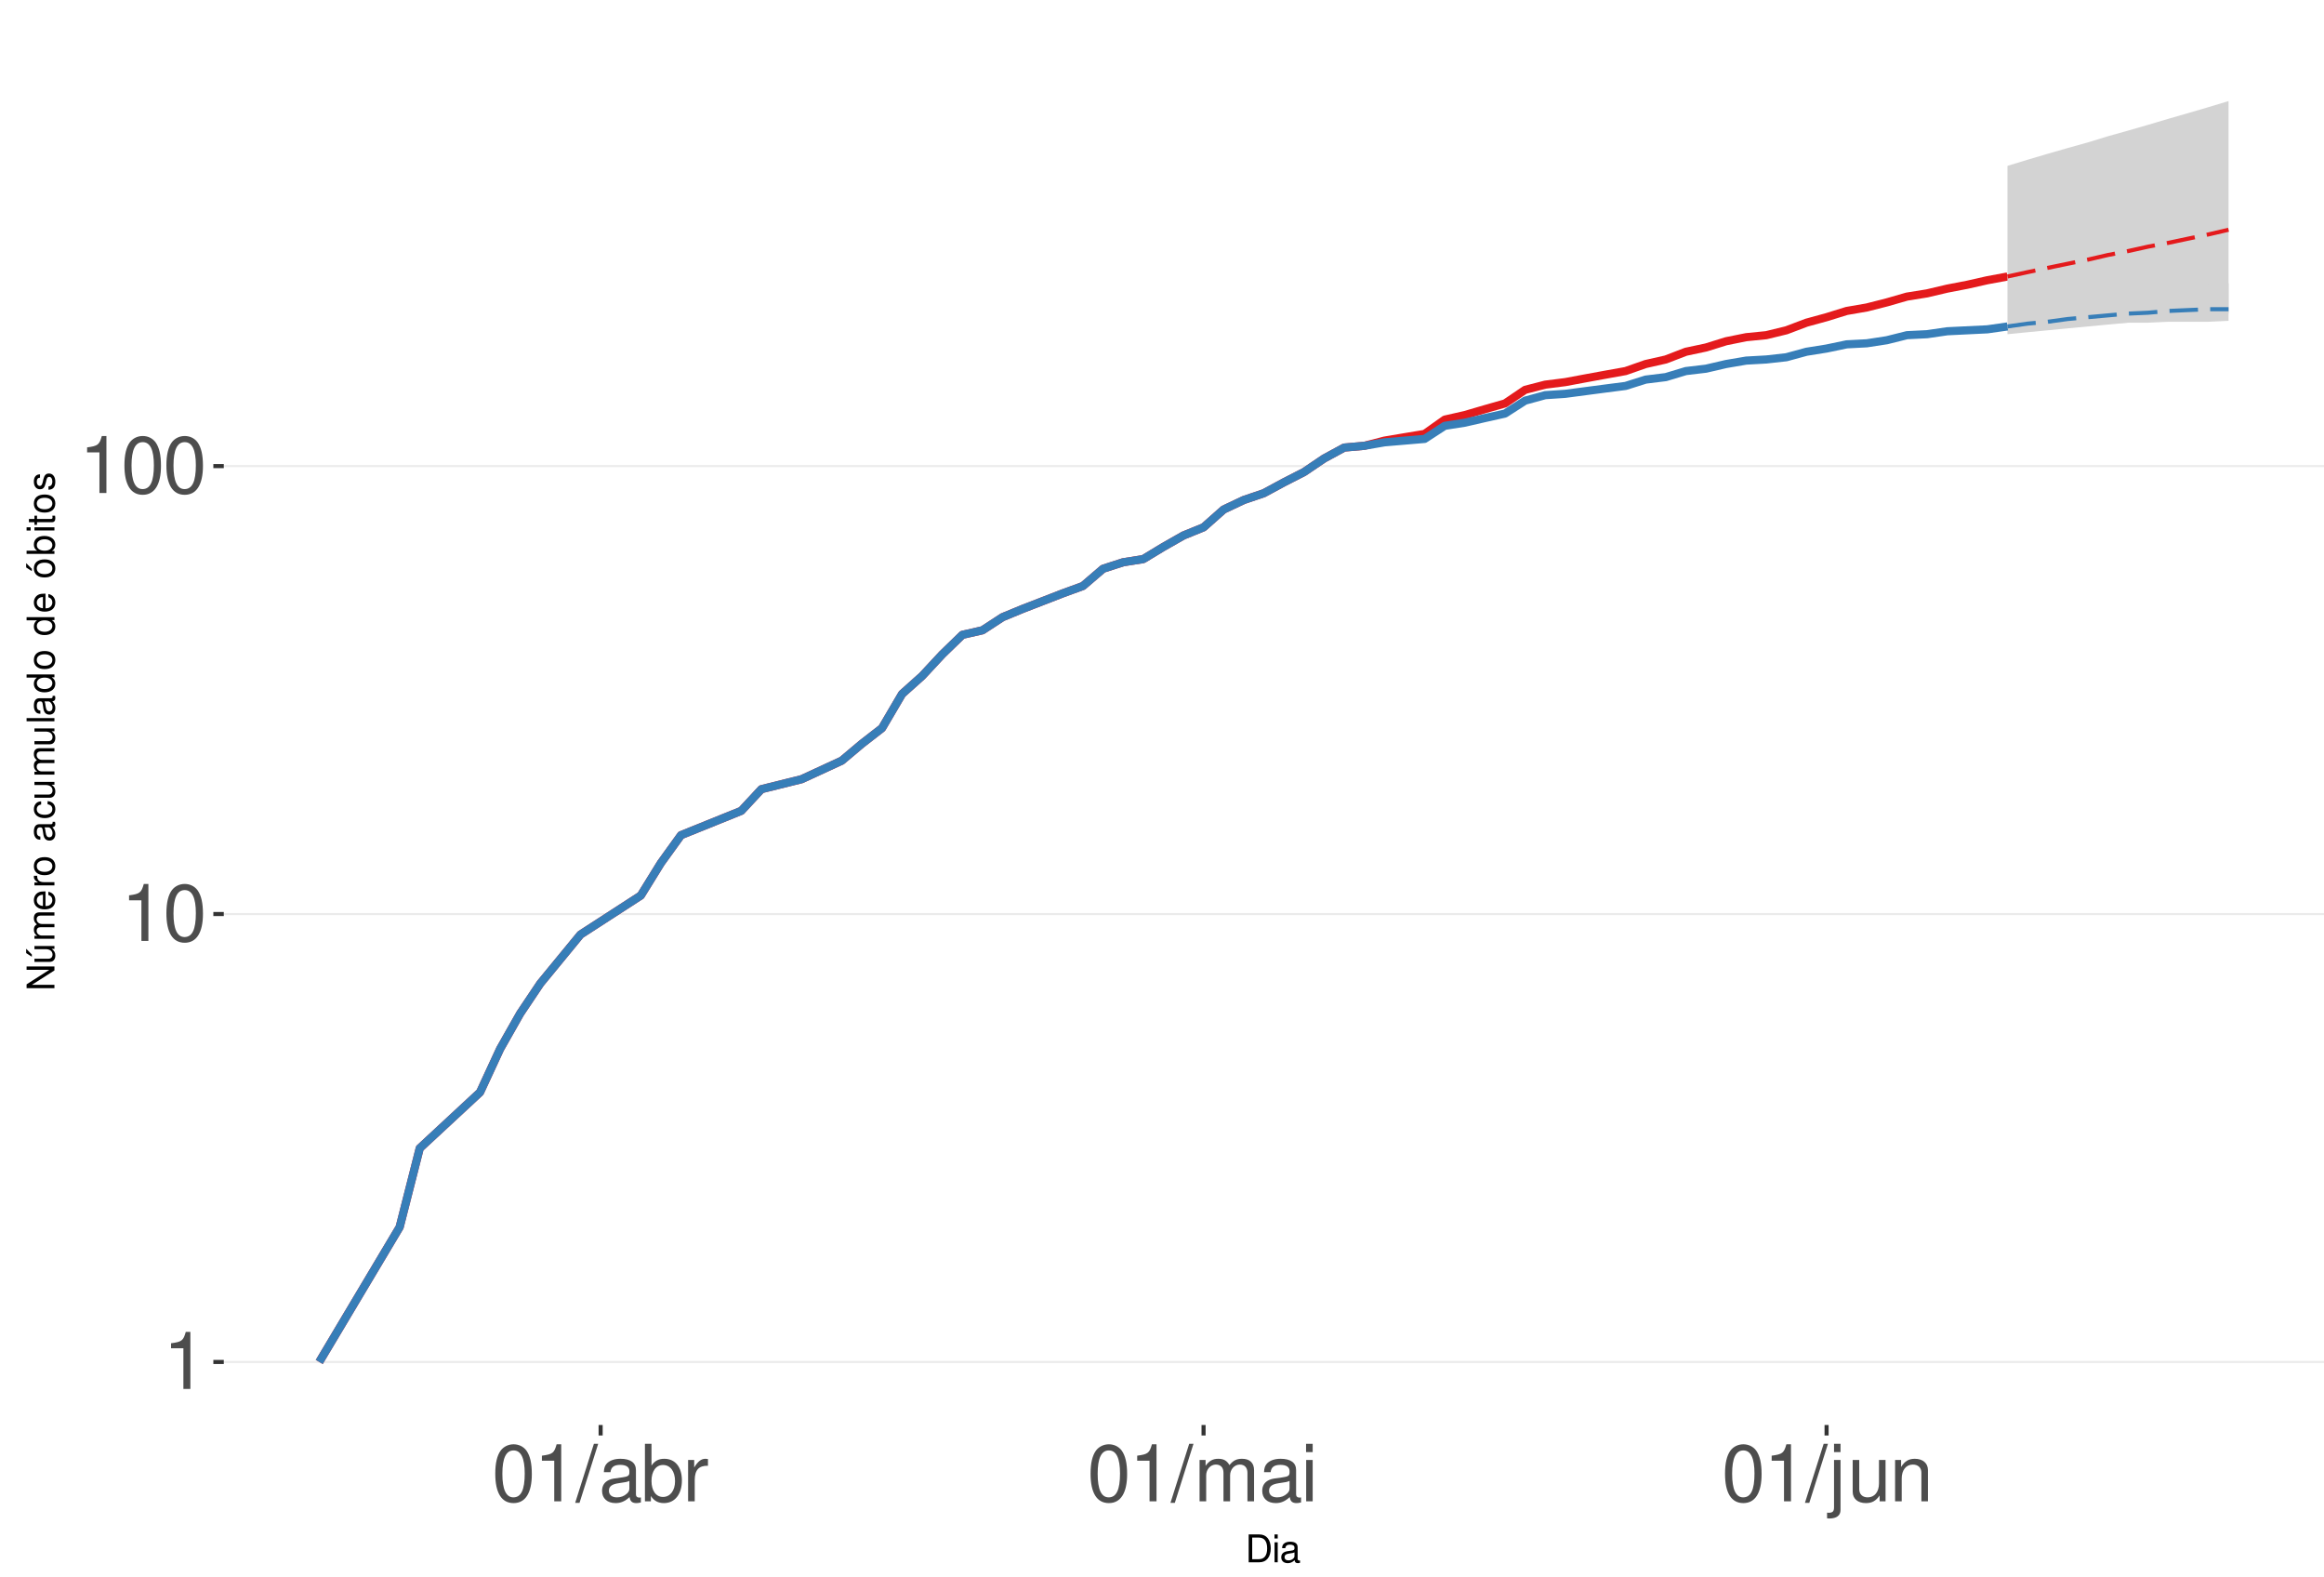
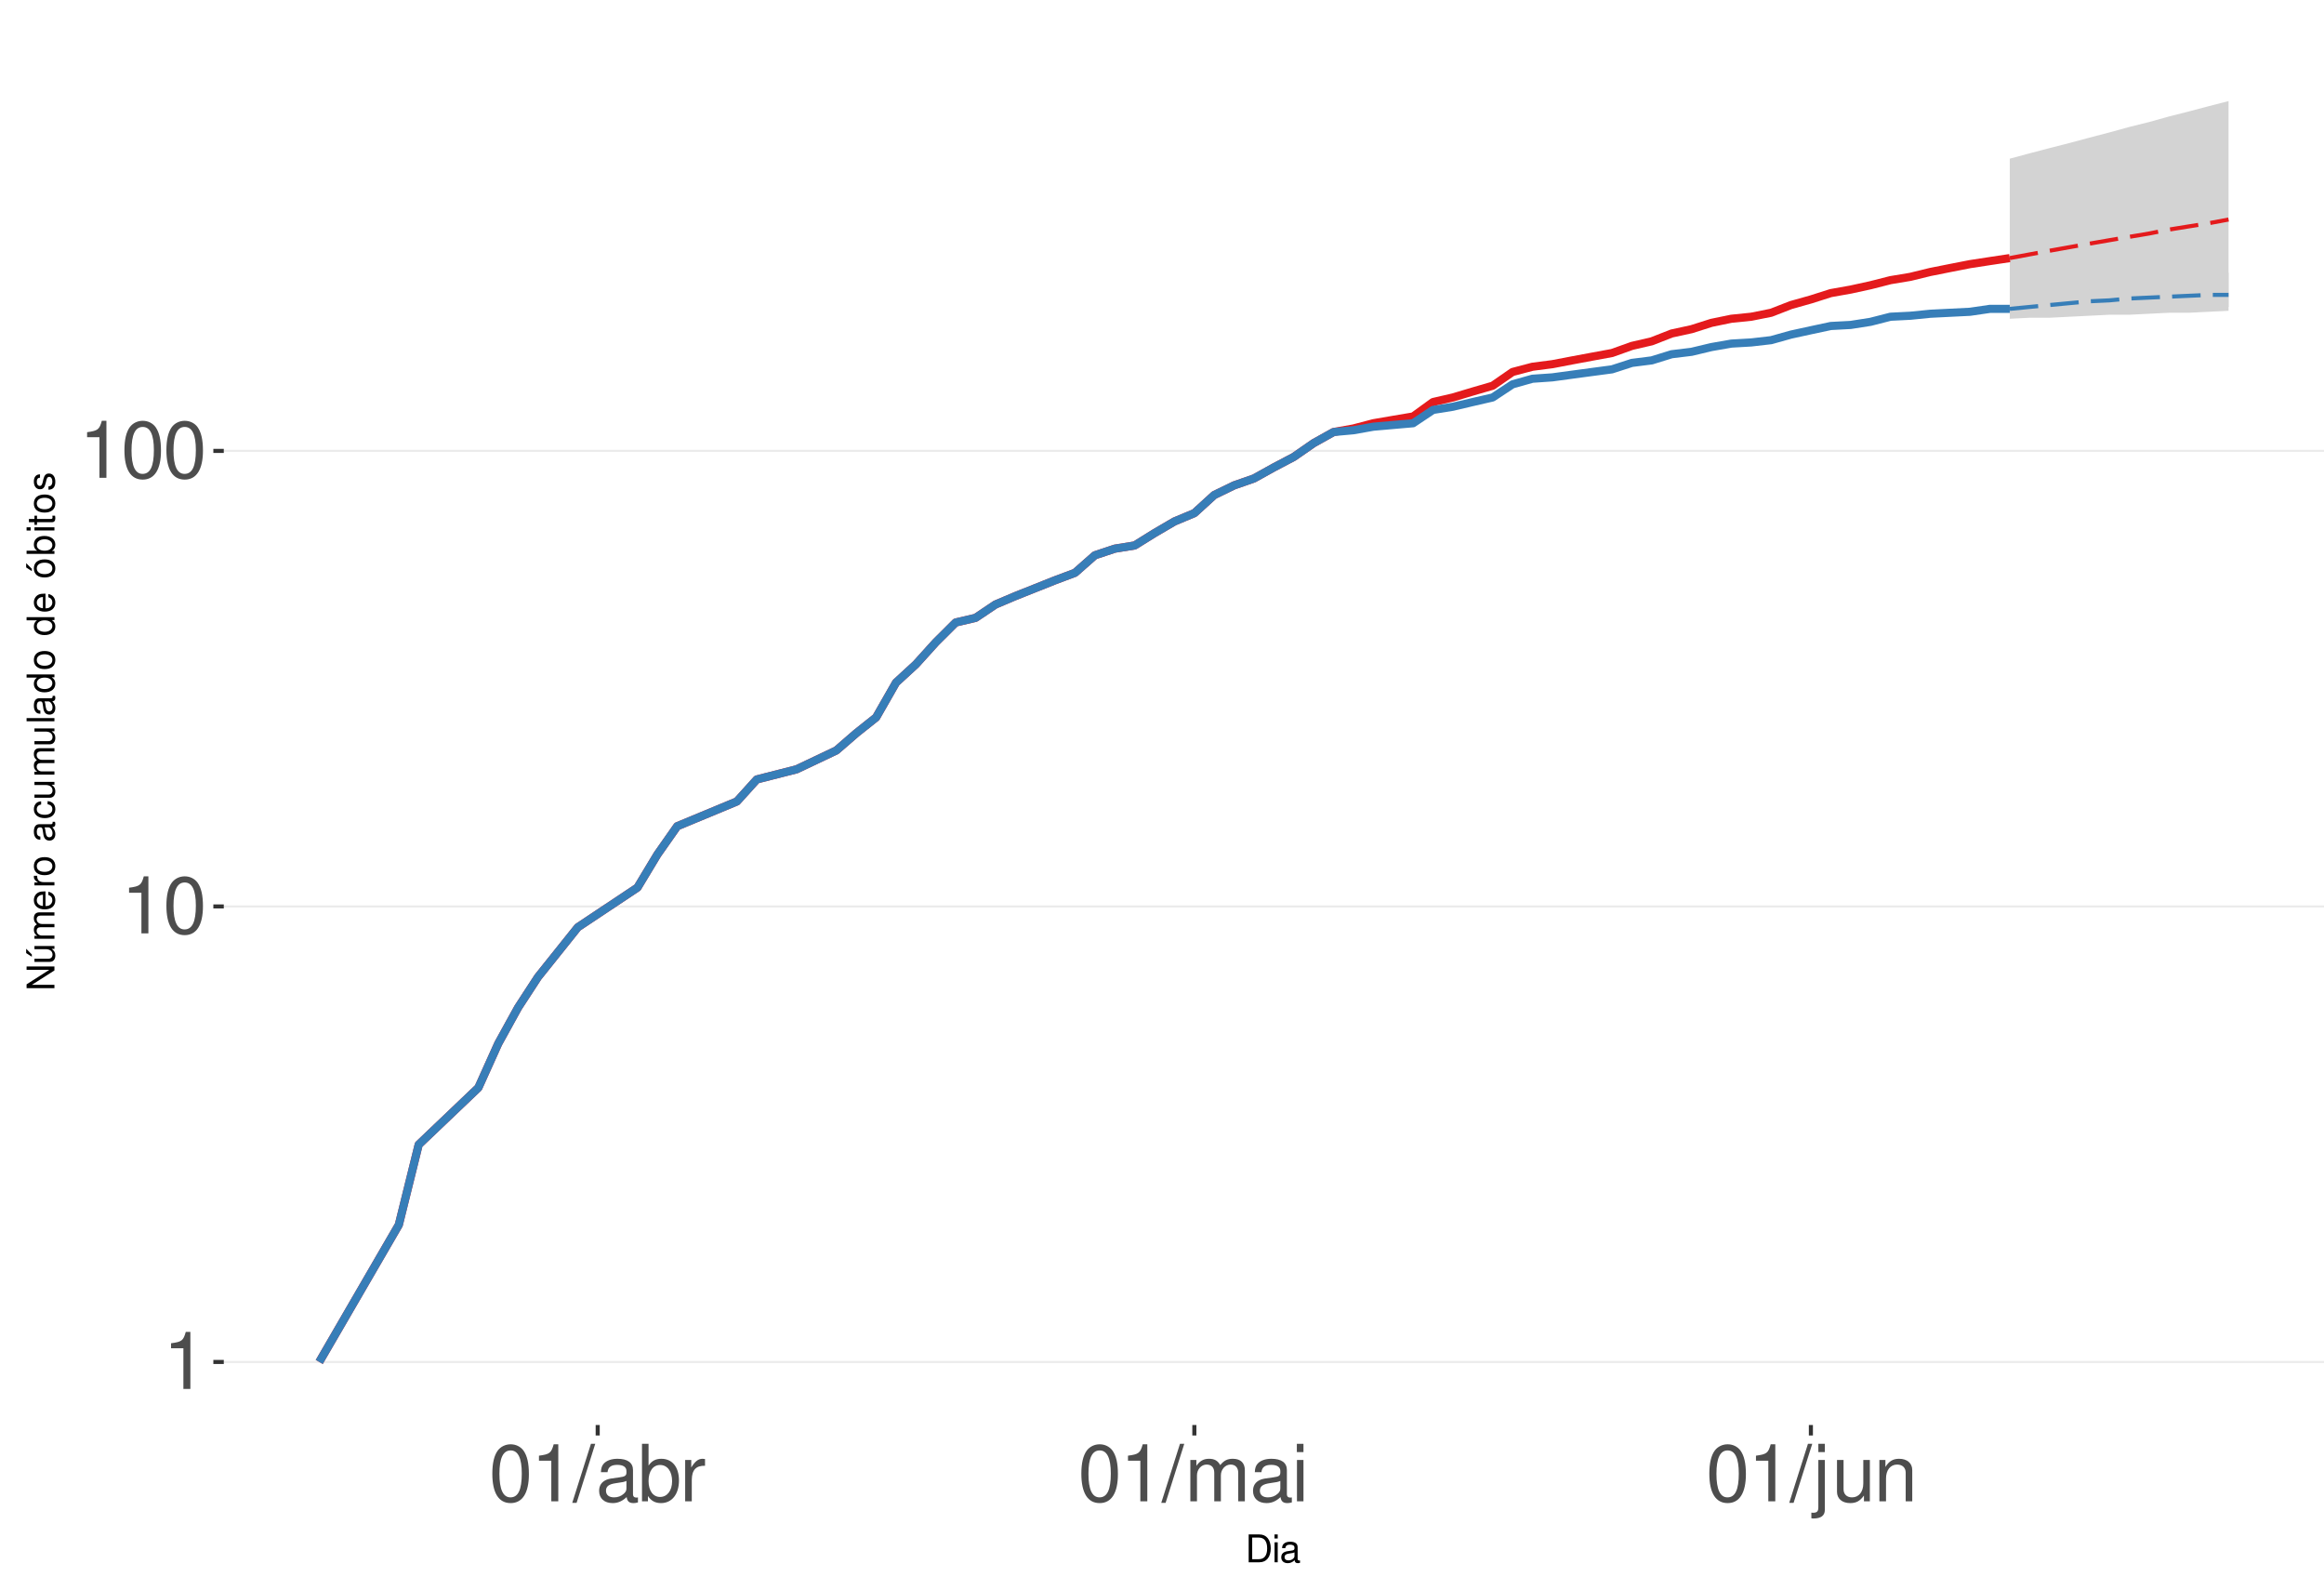
<svg xmlns="http://www.w3.org/2000/svg" xmlns:xlink="http://www.w3.org/1999/xlink" width="609pt" height="413pt" viewBox="0 0 609 413" version="1.1">
  <defs>
    <g>
      <symbol overflow="visible" id="glyph0-0">
        <path style="stroke:none;" d="" />
      </symbol>
      <symbol overflow="visible" id="glyph0-1">
        <path style="stroke:none;" d="M 5.344 -10.641 L 5.344 0 L 7.172 0 L 7.172 -14.938 L 5.969 -14.938 C 5.328 -12.641 4.922 -12.328 2.109 -11.953 L 2.109 -10.641 Z M 5.344 -10.641 " />
      </symbol>
      <symbol overflow="visible" id="glyph0-2">
        <path style="stroke:none;" d="M 5.688 -14.938 C 4.312 -14.938 3.078 -14.312 2.312 -13.297 C 1.359 -11.984 0.891 -10 0.891 -7.234 C 0.891 -2.188 2.547 0.469 5.688 0.469 C 8.781 0.469 10.469 -2.188 10.469 -7.109 C 10.469 -10 10.016 -11.938 9.047 -13.297 C 8.281 -14.328 7.062 -14.938 5.688 -14.938 Z M 5.688 -13.328 C 7.641 -13.328 8.609 -11.312 8.609 -7.266 C 8.609 -3.016 7.656 -1.031 5.641 -1.031 C 3.719 -1.031 2.75 -3.094 2.75 -7.203 C 2.75 -11.312 3.719 -13.328 5.688 -13.328 Z M 5.688 -13.328 " />
      </symbol>
      <symbol overflow="visible" id="glyph0-3">
        <path style="stroke:none;" d="M 4.734 -15.062 L -0.172 0.406 L 0.969 0.406 L 5.859 -15.062 Z M 4.734 -15.062 " />
      </symbol>
      <symbol overflow="visible" id="glyph0-4">
        <path style="stroke:none;" d="M 11.047 -1.016 C 10.859 -0.969 10.781 -0.969 10.672 -0.969 C 10.078 -0.969 9.75 -1.281 9.75 -1.812 L 9.75 -8.188 C 9.75 -10.094 8.344 -11.141 5.688 -11.141 C 4.094 -11.141 2.828 -10.672 2.094 -9.875 C 1.594 -9.312 1.391 -8.703 1.344 -7.625 L 3.078 -7.625 C 3.219 -8.938 4 -9.547 5.625 -9.547 C 7.188 -9.547 8.031 -8.969 8.031 -7.938 L 8.031 -7.484 C 8.016 -6.734 7.641 -6.469 6.234 -6.281 C 3.797 -5.969 3.422 -5.891 2.766 -5.625 C 1.516 -5.078 0.875 -4.125 0.875 -2.734 C 0.875 -0.766 2.234 0.469 4.422 0.469 C 5.781 0.469 6.875 0 8.094 -1.109 C 8.219 0 8.766 0.469 9.875 0.469 C 10.25 0.469 10.469 0.438 11.047 0.297 Z M 8.031 -3.406 C 8.031 -2.828 7.875 -2.484 7.359 -2 C 6.656 -1.359 5.797 -1.031 4.797 -1.031 C 3.453 -1.031 2.672 -1.672 2.672 -2.766 C 2.672 -3.906 3.406 -4.484 5.266 -4.75 C 7.109 -5 7.453 -5.078 8.031 -5.344 Z M 8.031 -3.406 " />
      </symbol>
      <symbol overflow="visible" id="glyph0-5">
        <path style="stroke:none;" d="M 1.109 -15.062 L 1.109 0 L 2.672 0 L 2.672 -1.391 C 3.484 -0.125 4.578 0.469 6.094 0.469 C 8.938 0.469 10.797 -1.859 10.797 -5.453 C 10.797 -8.969 9.047 -11.141 6.172 -11.141 C 4.688 -11.141 3.641 -10.578 2.828 -9.359 L 2.828 -15.062 Z M 5.844 -9.516 C 7.766 -9.516 9 -7.844 9 -5.266 C 9 -2.812 7.719 -1.141 5.844 -1.141 C 4 -1.141 2.828 -2.781 2.828 -5.328 C 2.828 -7.875 4 -9.516 5.844 -9.516 Z M 5.844 -9.516 " />
      </symbol>
      <symbol overflow="visible" id="glyph0-6">
        <path style="stroke:none;" d="M 1.422 -10.828 L 1.422 0 L 3.156 0 L 3.156 -5.625 C 3.188 -8.219 4.25 -9.375 6.625 -9.312 L 6.625 -11.078 C 6.344 -11.109 6.172 -11.141 5.969 -11.141 C 4.859 -11.141 4 -10.469 3.016 -8.859 L 3.016 -10.828 Z M 1.422 -10.828 " />
      </symbol>
      <symbol overflow="visible" id="glyph0-7">
        <path style="stroke:none;" d="M 1.453 -10.828 L 1.453 0 L 3.188 0 L 3.188 -6.797 C 3.188 -8.359 4.312 -9.625 5.719 -9.625 C 7 -9.625 7.719 -8.844 7.719 -7.453 L 7.719 0 L 9.453 0 L 9.453 -6.797 C 9.453 -8.359 10.594 -9.625 12 -9.625 C 13.266 -9.625 14 -8.812 14 -7.453 L 14 0 L 15.734 0 L 15.734 -8.125 C 15.734 -10.062 14.625 -11.141 12.594 -11.141 C 11.156 -11.141 10.281 -10.703 9.281 -9.484 C 8.641 -10.641 7.766 -11.141 6.359 -11.141 C 4.922 -11.141 3.953 -10.594 3.031 -9.297 L 3.031 -10.828 Z M 1.453 -10.828 " />
      </symbol>
      <symbol overflow="visible" id="glyph0-8">
        <path style="stroke:none;" d="M 3.094 -10.828 L 1.391 -10.828 L 1.391 0 L 3.094 0 Z M 3.094 -15.062 L 1.359 -15.062 L 1.359 -12.891 L 3.094 -12.891 Z M 3.094 -15.062 " />
      </symbol>
      <symbol overflow="visible" id="glyph0-9">
        <path style="stroke:none;" d="M 1.453 -10.828 L 1.453 1.562 C 1.453 2.641 1.109 3 0.047 3 C -0.078 3 -0.141 3 -0.375 2.969 L -0.375 4.438 C -0.172 4.484 -0.062 4.5 0.203 4.5 C 2.141 4.5 3.156 3.734 3.156 2.25 L 3.156 -10.828 Z M 3.156 -15.062 L 1.453 -15.062 L 1.453 -12.891 L 3.156 -12.891 Z M 3.156 -15.062 " />
      </symbol>
      <symbol overflow="visible" id="glyph0-10">
        <path style="stroke:none;" d="M 9.953 0 L 9.953 -10.828 L 8.234 -10.828 L 8.234 -4.688 C 8.234 -2.484 7.078 -1.031 5.281 -1.031 C 3.922 -1.031 3.062 -1.859 3.062 -3.156 L 3.062 -10.828 L 1.344 -10.828 L 1.344 -2.484 C 1.344 -0.688 2.688 0.469 4.797 0.469 C 6.375 0.469 7.391 -0.078 8.406 -1.516 L 8.406 0 Z M 9.953 0 " />
      </symbol>
      <symbol overflow="visible" id="glyph0-11">
        <path style="stroke:none;" d="M 1.453 -10.828 L 1.453 0 L 3.188 0 L 3.188 -5.969 C 3.188 -8.188 4.344 -9.625 6.109 -9.625 C 7.484 -9.625 8.344 -8.797 8.344 -7.5 L 8.344 0 L 10.062 0 L 10.062 -8.188 C 10.062 -9.984 8.719 -11.141 6.625 -11.141 C 5.016 -11.141 3.984 -10.516 3.031 -9 L 3.031 -10.828 Z M 1.453 -10.828 " />
      </symbol>
      <symbol overflow="visible" id="glyph1-0">
        <path style="stroke:none;" d="" />
      </symbol>
      <symbol overflow="visible" id="glyph1-1">
        <path style="stroke:none;" d="M 0.891 0 L 3.703 0 C 5.547 0 6.672 -1.375 6.672 -3.656 C 6.672 -5.906 5.547 -7.297 3.703 -7.297 L 0.891 -7.297 Z M 1.812 -0.812 L 1.812 -6.469 L 3.547 -6.469 C 4.984 -6.469 5.734 -5.5 5.734 -3.641 C 5.734 -1.797 4.984 -0.812 3.547 -0.812 Z M 1.812 -0.812 " />
      </symbol>
      <symbol overflow="visible" id="glyph1-2">
        <path style="stroke:none;" d="M 1.5 -5.234 L 0.672 -5.234 L 0.672 0 L 1.5 0 Z M 1.5 -7.297 L 0.656 -7.297 L 0.656 -6.234 L 1.5 -6.234 Z M 1.5 -7.297 " />
      </symbol>
      <symbol overflow="visible" id="glyph1-3">
        <path style="stroke:none;" d="M 5.344 -0.484 C 5.266 -0.469 5.219 -0.469 5.172 -0.469 C 4.875 -0.469 4.719 -0.625 4.719 -0.875 L 4.719 -3.953 C 4.719 -4.891 4.047 -5.391 2.75 -5.391 C 1.984 -5.391 1.375 -5.172 1.016 -4.781 C 0.766 -4.516 0.672 -4.203 0.656 -3.688 L 1.484 -3.688 C 1.562 -4.328 1.938 -4.625 2.719 -4.625 C 3.484 -4.625 3.891 -4.344 3.891 -3.844 L 3.891 -3.625 C 3.875 -3.266 3.703 -3.125 3.016 -3.047 C 1.844 -2.891 1.656 -2.844 1.344 -2.719 C 0.734 -2.453 0.422 -2 0.422 -1.312 C 0.422 -0.375 1.078 0.234 2.141 0.234 C 2.797 0.234 3.328 0 3.922 -0.547 C 3.984 0 4.234 0.234 4.781 0.234 C 4.953 0.234 5.062 0.203 5.344 0.141 Z M 3.891 -1.656 C 3.891 -1.375 3.812 -1.203 3.562 -0.969 C 3.219 -0.656 2.812 -0.5 2.312 -0.5 C 1.672 -0.5 1.297 -0.812 1.297 -1.344 C 1.297 -1.891 1.656 -2.172 2.547 -2.297 C 3.438 -2.422 3.609 -2.453 3.891 -2.594 Z M 3.891 -1.656 " />
      </symbol>
      <symbol overflow="visible" id="glyph2-0">
        <path style="stroke:none;" d="" />
      </symbol>
      <symbol overflow="visible" id="glyph2-1">
        <path style="stroke:none;" d="M -7.297 -6.453 L -7.297 -5.578 L -1.328 -5.578 L -7.297 -1.766 L -7.297 -0.766 L 0 -0.766 L 0 -1.641 L -5.906 -1.641 L 0 -5.406 L 0 -6.453 Z M -7.297 -6.453 " />
      </symbol>
      <symbol overflow="visible" id="glyph2-2">
        <path style="stroke:none;" d="M 0 -4.812 L -5.234 -4.812 L -5.234 -3.984 L -2.266 -3.984 C -1.203 -3.984 -0.5 -3.438 -0.5 -2.562 C -0.5 -1.906 -0.906 -1.484 -1.531 -1.484 L -5.234 -1.484 L -5.234 -0.656 L -1.203 -0.656 C -0.328 -0.656 0.234 -1.297 0.234 -2.312 C 0.234 -3.094 -0.047 -3.578 -0.734 -4.062 L 0 -4.062 Z M -7.406 -2.953 L -5.922 -2 L -5.922 -2.594 L -7.406 -4.094 Z M -7.406 -2.953 " />
      </symbol>
      <symbol overflow="visible" id="glyph2-3">
        <path style="stroke:none;" d="M -5.234 -0.703 L 0 -0.703 L 0 -1.547 L -3.297 -1.547 C -4.047 -1.547 -4.656 -2.094 -4.656 -2.766 C -4.656 -3.391 -4.281 -3.734 -3.609 -3.734 L 0 -3.734 L 0 -4.578 L -3.297 -4.578 C -4.047 -4.578 -4.656 -5.125 -4.656 -5.812 C -4.656 -6.422 -4.266 -6.781 -3.609 -6.781 L 0 -6.781 L 0 -7.625 L -3.938 -7.625 C -4.875 -7.625 -5.391 -7.078 -5.391 -6.094 C -5.391 -5.406 -5.188 -4.984 -4.594 -4.484 C -5.156 -4.188 -5.391 -3.766 -5.391 -3.078 C -5.391 -2.375 -5.125 -1.906 -4.5 -1.469 L -5.234 -1.469 Z M -5.234 -0.703 " />
      </symbol>
      <symbol overflow="visible" id="glyph2-4">
        <path style="stroke:none;" d="M -2.344 -5.125 C -3.141 -5.125 -3.625 -5.062 -4.016 -4.922 C -4.875 -4.578 -5.391 -3.781 -5.391 -2.797 C -5.391 -1.344 -4.281 -0.406 -2.547 -0.406 C -0.812 -0.406 0.234 -1.297 0.234 -2.781 C 0.234 -3.984 -0.453 -4.812 -1.594 -5.016 L -1.594 -4.188 C -0.906 -3.953 -0.547 -3.484 -0.547 -2.812 C -0.547 -2.281 -0.781 -1.828 -1.219 -1.547 C -1.516 -1.344 -1.812 -1.281 -2.344 -1.266 Z M -3.016 -1.297 C -3.984 -1.359 -4.625 -1.953 -4.625 -2.797 C -4.625 -3.641 -3.953 -4.234 -3.016 -4.234 Z M -3.016 -1.297 " />
      </symbol>
      <symbol overflow="visible" id="glyph2-5">
        <path style="stroke:none;" d="M -5.234 -0.688 L 0 -0.688 L 0 -1.531 L -2.719 -1.531 C -3.984 -1.547 -4.547 -2.062 -4.516 -3.203 L -5.359 -3.203 C -5.375 -3.062 -5.391 -2.984 -5.391 -2.891 C -5.391 -2.344 -5.062 -1.938 -4.297 -1.453 L -5.234 -1.453 Z M -5.234 -0.688 " />
      </symbol>
      <symbol overflow="visible" id="glyph2-6">
        <path style="stroke:none;" d="M -5.391 -2.719 C -5.391 -1.234 -4.344 -0.359 -2.578 -0.359 C -0.812 -0.359 0.234 -1.234 0.234 -2.734 C 0.234 -4.203 -0.812 -5.094 -2.547 -5.094 C -4.359 -5.094 -5.391 -4.234 -5.391 -2.719 Z M -4.625 -2.734 C -4.625 -3.672 -3.844 -4.234 -2.547 -4.234 C -1.312 -4.234 -0.547 -3.656 -0.547 -2.734 C -0.547 -1.797 -1.312 -1.234 -2.578 -1.234 C -3.844 -1.234 -4.625 -1.797 -4.625 -2.734 Z M -4.625 -2.734 " />
      </symbol>
      <symbol overflow="visible" id="glyph2-7">
        <path style="stroke:none;" d="" />
      </symbol>
      <symbol overflow="visible" id="glyph2-8">
        <path style="stroke:none;" d="M -0.484 -5.344 C -0.469 -5.266 -0.469 -5.219 -0.469 -5.172 C -0.469 -4.875 -0.625 -4.719 -0.875 -4.719 L -3.953 -4.719 C -4.891 -4.719 -5.391 -4.047 -5.391 -2.75 C -5.391 -1.984 -5.172 -1.375 -4.781 -1.016 C -4.516 -0.766 -4.203 -0.672 -3.688 -0.656 L -3.688 -1.484 C -4.328 -1.562 -4.625 -1.938 -4.625 -2.719 C -4.625 -3.484 -4.344 -3.891 -3.844 -3.891 L -3.625 -3.891 C -3.266 -3.875 -3.125 -3.703 -3.047 -3.016 C -2.891 -1.844 -2.844 -1.656 -2.719 -1.344 C -2.453 -0.734 -2 -0.422 -1.312 -0.422 C -0.375 -0.422 0.234 -1.078 0.234 -2.141 C 0.234 -2.797 0 -3.328 -0.547 -3.922 C 0 -3.984 0.234 -4.234 0.234 -4.781 C 0.234 -4.953 0.203 -5.062 0.141 -5.344 Z M -1.656 -3.891 C -1.375 -3.891 -1.203 -3.812 -0.969 -3.562 C -0.656 -3.219 -0.5 -2.812 -0.5 -2.312 C -0.5 -1.672 -0.812 -1.297 -1.344 -1.297 C -1.891 -1.297 -2.172 -1.656 -2.297 -2.547 C -2.422 -3.438 -2.453 -3.609 -2.594 -3.891 Z M -1.656 -3.891 " />
      </symbol>
      <symbol overflow="visible" id="glyph2-9">
        <path style="stroke:none;" d="M -3.484 -4.703 C -3.984 -4.672 -4.312 -4.562 -4.609 -4.359 C -5.094 -4 -5.391 -3.375 -5.391 -2.641 C -5.391 -1.219 -4.266 -0.312 -2.531 -0.312 C -0.844 -0.312 0.234 -1.203 0.234 -2.625 C 0.234 -3.875 -0.516 -4.672 -1.797 -4.766 L -1.797 -3.938 C -0.953 -3.797 -0.547 -3.359 -0.547 -2.656 C -0.547 -1.734 -1.297 -1.188 -2.531 -1.188 C -3.844 -1.188 -4.625 -1.719 -4.625 -2.625 C -4.625 -3.328 -4.203 -3.766 -3.484 -3.875 Z M -3.484 -4.703 " />
      </symbol>
      <symbol overflow="visible" id="glyph2-10">
        <path style="stroke:none;" d="M 0 -4.812 L -5.234 -4.812 L -5.234 -3.984 L -2.266 -3.984 C -1.203 -3.984 -0.5 -3.438 -0.5 -2.562 C -0.5 -1.906 -0.906 -1.484 -1.531 -1.484 L -5.234 -1.484 L -5.234 -0.656 L -1.203 -0.656 C -0.328 -0.656 0.234 -1.297 0.234 -2.312 C 0.234 -3.094 -0.047 -3.578 -0.734 -4.062 L 0 -4.062 Z M 0 -4.812 " />
      </symbol>
      <symbol overflow="visible" id="glyph2-11">
        <path style="stroke:none;" d="M -7.297 -1.516 L -7.297 -0.688 L 0 -0.688 L 0 -1.516 Z M -7.297 -1.516 " />
      </symbol>
      <symbol overflow="visible" id="glyph2-12">
        <path style="stroke:none;" d="M -7.297 -4.953 L -7.297 -4.125 L -4.578 -4.125 C -5.109 -3.766 -5.391 -3.203 -5.391 -2.516 C -5.391 -1.156 -4.297 -0.266 -2.625 -0.266 C -0.859 -0.266 0.234 -1.125 0.234 -2.547 C 0.234 -3.266 -0.047 -3.766 -0.688 -4.203 L 0 -4.203 L 0 -4.953 Z M -4.609 -2.656 C -4.609 -3.547 -3.812 -4.125 -2.562 -4.125 C -1.344 -4.125 -0.547 -3.547 -0.547 -2.656 C -0.547 -1.734 -1.359 -1.125 -2.578 -1.125 C -3.797 -1.125 -4.609 -1.734 -4.609 -2.656 Z M -4.609 -2.656 " />
      </symbol>
      <symbol overflow="visible" id="glyph2-13">
        <path style="stroke:none;" d="M -5.391 -2.719 C -5.391 -1.234 -4.344 -0.359 -2.578 -0.359 C -0.812 -0.359 0.234 -1.234 0.234 -2.734 C 0.234 -4.203 -0.812 -5.094 -2.547 -5.094 C -4.359 -5.094 -5.391 -4.234 -5.391 -2.719 Z M -4.625 -2.734 C -4.625 -3.672 -3.844 -4.234 -2.547 -4.234 C -1.312 -4.234 -0.547 -3.656 -0.547 -2.734 C -0.547 -1.797 -1.312 -1.234 -2.578 -1.234 C -3.844 -1.234 -4.625 -1.797 -4.625 -2.734 Z M -7.406 -2.984 L -5.922 -2.016 L -5.922 -2.625 L -7.406 -4.109 Z M -7.406 -2.984 " />
      </symbol>
      <symbol overflow="visible" id="glyph2-14">
        <path style="stroke:none;" d="M -7.297 -0.547 L 0 -0.547 L 0 -1.297 L -0.672 -1.297 C -0.062 -1.688 0.234 -2.219 0.234 -2.953 C 0.234 -4.328 -0.906 -5.234 -2.641 -5.234 C -4.344 -5.234 -5.391 -4.375 -5.391 -2.984 C -5.391 -2.266 -5.125 -1.766 -4.531 -1.375 L -7.297 -1.375 Z M -4.609 -2.828 C -4.609 -3.766 -3.797 -4.359 -2.547 -4.359 C -1.359 -4.359 -0.547 -3.734 -0.547 -2.828 C -0.547 -1.938 -1.344 -1.375 -2.578 -1.375 C -3.812 -1.375 -4.609 -1.938 -4.609 -2.828 Z M -4.609 -2.828 " />
      </symbol>
      <symbol overflow="visible" id="glyph2-15">
        <path style="stroke:none;" d="M -5.234 -1.5 L -5.234 -0.672 L 0 -0.672 L 0 -1.5 Z M -7.297 -1.5 L -7.297 -0.656 L -6.234 -0.656 L -6.234 -1.5 Z M -7.297 -1.5 " />
      </symbol>
      <symbol overflow="visible" id="glyph2-16">
        <path style="stroke:none;" d="M -5.234 -2.547 L -5.234 -1.688 L -6.688 -1.688 L -6.688 -0.844 L -5.234 -0.844 L -5.234 -0.141 L -4.562 -0.141 L -4.562 -0.844 L -0.594 -0.844 C -0.062 -0.844 0.234 -1.203 0.234 -1.859 C 0.234 -2.078 0.203 -2.266 0.156 -2.547 L -0.547 -2.547 C -0.516 -2.422 -0.5 -2.312 -0.5 -2.141 C -0.5 -1.781 -0.594 -1.688 -0.969 -1.688 L -4.562 -1.688 L -4.562 -2.547 Z M -5.234 -2.547 " />
      </symbol>
      <symbol overflow="visible" id="glyph2-17">
        <path style="stroke:none;" d="M -3.781 -4.375 C -4.812 -4.375 -5.391 -3.688 -5.391 -2.484 C -5.391 -1.266 -4.766 -0.469 -3.797 -0.469 C -2.969 -0.469 -2.578 -0.891 -2.281 -2.125 L -2.094 -2.906 C -1.953 -3.484 -1.734 -3.719 -1.375 -3.719 C -0.875 -3.719 -0.547 -3.234 -0.547 -2.5 C -0.547 -2.047 -0.672 -1.672 -0.891 -1.453 C -1.047 -1.328 -1.188 -1.266 -1.562 -1.219 L -1.562 -0.344 C -0.344 -0.375 0.234 -1.062 0.234 -2.438 C 0.234 -3.75 -0.422 -4.594 -1.438 -4.594 C -2.203 -4.594 -2.641 -4.156 -2.891 -3.109 L -3.078 -2.312 C -3.234 -1.625 -3.453 -1.344 -3.828 -1.344 C -4.312 -1.344 -4.625 -1.766 -4.625 -2.453 C -4.625 -3.125 -4.328 -3.484 -3.781 -3.5 Z M -3.781 -4.375 " />
      </symbol>
    </g>
    <clipPath id="clip1">
      <path d="M 58.645 9.961 L 609 9.961 L 609 373.328 L 58.645 373.328 Z M 58.645 9.961 " />
    </clipPath>
    <clipPath id="clip2">
      <path d="M 58.645 356 L 609 356 L 609 358 L 58.645 358 Z M 58.645 356 " />
    </clipPath>
    <clipPath id="clip3">
-       <path d="M 58.645 239 L 609 239 L 609 240 L 58.645 240 Z M 58.645 239 " />
+       <path d="M 58.645 237 L 609 237 L 609 238 L 58.645 238 Z M 58.645 237 " />
    </clipPath>
    <clipPath id="clip4">
-       <path d="M 58.645 121 L 609 121 L 609 123 L 58.645 123 Z M 58.645 121 " />
+       <path d="M 58.645 117 L 609 117 L 609 119 L 58.645 119 Z M 58.645 117 " />
    </clipPath>
  </defs>
  <g id="surface255">
    <rect x="0" y="0" width="609" height="413" style="fill:rgb(100%,100%,100%);fill-opacity:1;stroke:none;" />
    <rect x="0" y="0" width="609" height="413" style="fill:rgb(100%,100%,100%);fill-opacity:1;stroke:none;" />
    <path style="fill:none;stroke-width:1.067;stroke-linecap:round;stroke-linejoin:round;stroke:rgb(100%,100%,100%);stroke-opacity:1;stroke-miterlimit:10;" d="M 0 413 L 609 413 L 609 0 L 0 0 Z M 0 413 " />
    <g clip-path="url(#clip1)" clip-rule="nonzero">
      <path style=" stroke:none;fill-rule:nonzero;fill:rgb(100%,100%,100%);fill-opacity:1;" d="M 58.645 373.328 L 609 373.328 L 609 9.961 L 58.645 9.961 Z M 58.645 373.328 " />
    </g>
    <g clip-path="url(#clip2)" clip-rule="nonzero">
      <path style="fill:none;stroke-width:0.533;stroke-linecap:butt;stroke-linejoin:round;stroke:rgb(92.157%,92.157%,92.157%);stroke-opacity:1;stroke-miterlimit:10;" d="M 58.645 356.812 L 609 356.812 " />
    </g>
    <g clip-path="url(#clip3)" clip-rule="nonzero">
-       <path style="fill:none;stroke-width:0.533;stroke-linecap:butt;stroke-linejoin:round;stroke:rgb(92.157%,92.157%,92.157%);stroke-opacity:1;stroke-miterlimit:10;" d="M 58.645 239.461 L 609 239.461 " />
+       <path style="fill:none;stroke-width:0.533;stroke-linecap:butt;stroke-linejoin:round;stroke:rgb(92.157%,92.157%,92.157%);stroke-opacity:1;stroke-miterlimit:10;" d="M 58.645 237.469 L 609 237.469 " />
    </g>
    <g clip-path="url(#clip4)" clip-rule="nonzero">
-       <path style="fill:none;stroke-width:0.533;stroke-linecap:butt;stroke-linejoin:round;stroke:rgb(92.157%,92.157%,92.157%);stroke-opacity:1;stroke-miterlimit:10;" d="M 58.645 122.109 L 609 122.109 " />
-     </g>
-     <path style="fill:none;stroke-width:2.134;stroke-linecap:butt;stroke-linejoin:round;stroke:rgb(89.412%,10.196%,10.98%);stroke-opacity:1;stroke-miterlimit:10;" d="M 83.66 356.812 L 104.727 321.484 L 109.992 300.82 L 125.793 286.16 L 131.059 274.789 L 136.328 265.496 L 141.594 257.641 L 152.125 244.832 L 167.926 234.605 L 173.191 226.09 L 178.461 218.797 L 194.258 212.418 L 199.527 206.75 L 210.059 204.137 L 220.59 199.277 L 225.859 194.844 L 231.125 190.762 L 236.391 181.801 L 241.656 177.09 L 246.926 171.422 L 252.191 166.32 L 257.457 165.121 L 262.723 161.688 L 267.992 159.516 L 278.523 155.438 L 283.789 153.516 L 289.059 149 L 294.324 147.301 L 299.59 146.473 L 304.855 143.285 L 310.121 140.289 L 315.391 138.148 L 320.656 133.484 L 325.922 130.996 L 331.188 129.207 L 336.457 126.359 L 341.723 123.664 L 346.988 120.109 L 352.254 117.254 L 357.523 116.793 L 362.789 115.434 L 368.055 114.547 L 373.32 113.676 L 378.59 109.93 L 383.855 108.738 L 389.121 107.195 L 394.387 105.695 L 399.656 102.129 L 404.922 100.77 L 410.188 100.105 L 415.453 99.121 L 420.719 98.156 L 425.988 97.211 L 431.254 95.367 L 436.52 94.176 L 441.785 92.152 L 447.055 91.035 L 452.32 89.398 L 457.586 88.336 L 462.852 87.812 L 468.121 86.531 L 473.387 84.539 L 478.652 83.098 L 483.918 81.465 L 489.188 80.555 L 494.453 79.219 L 499.719 77.703 L 504.984 76.859 L 510.254 75.617 L 515.52 74.602 L 520.785 73.414 L 526.051 72.441 " />
-     <path style=" stroke:none;fill-rule:nonzero;fill:rgb(82.745%,82.745%,82.745%);fill-opacity:1;" d="M 526.051 43.457 L 531.316 41.848 L 536.586 40.289 L 541.852 38.777 L 547.117 37.309 L 552.383 35.691 L 557.652 34.219 L 562.918 32.695 L 568.184 31.133 L 573.449 29.617 L 578.719 28.066 L 583.984 26.48 L 583.984 82.16 L 578.719 82.625 L 573.449 83.098 L 568.184 83.574 L 562.918 84.055 L 557.652 84.539 L 552.383 85.031 L 541.852 86.023 L 536.586 86.531 L 531.316 87.039 L 526.051 87.555 Z M 526.051 43.457 " />
-     <path style="fill:none;stroke-width:1.067;stroke-linecap:butt;stroke-linejoin:round;stroke:rgb(89.412%,10.196%,10.98%);stroke-opacity:1;stroke-dasharray:7.469,3.201;stroke-miterlimit:10;" d="M 526.051 72.441 L 531.316 71.301 L 536.586 70.184 L 541.852 69.094 L 547.117 68.023 L 552.383 66.805 L 557.652 65.781 L 562.918 64.613 L 568.184 63.633 L 573.449 62.512 L 578.719 61.418 L 583.984 60.191 " />
-     <path style="fill:none;stroke-width:2.134;stroke-linecap:butt;stroke-linejoin:round;stroke:rgb(21.569%,49.412%,72.157%);stroke-opacity:1;stroke-miterlimit:10;" d="M 83.66 356.812 L 104.727 321.484 L 109.992 300.82 L 125.793 286.16 L 131.059 274.789 L 136.328 265.496 L 141.594 257.641 L 152.125 244.832 L 167.926 234.605 L 173.191 226.09 L 178.461 218.797 L 194.258 212.418 L 199.527 206.75 L 210.059 204.137 L 220.59 199.277 L 225.859 194.844 L 231.125 190.762 L 236.391 181.801 L 241.656 177.09 L 246.926 171.422 L 252.191 166.32 L 257.457 165.121 L 262.723 161.688 L 267.992 159.516 L 278.523 155.438 L 283.789 153.516 L 289.059 149 L 294.324 147.301 L 299.59 146.473 L 304.855 143.285 L 310.121 140.289 L 315.391 138.148 L 320.656 133.484 L 325.922 130.996 L 331.188 129.207 L 336.457 126.359 L 341.723 123.664 L 346.988 120.109 L 352.254 117.254 L 357.523 116.793 L 362.789 115.883 L 368.055 115.434 L 373.32 114.988 L 378.59 111.559 L 383.855 110.738 L 389.121 109.527 L 394.387 108.348 L 399.656 104.961 L 404.922 103.527 L 410.188 103.172 L 415.453 102.477 L 420.719 101.785 L 425.988 101.105 L 431.254 99.445 L 436.52 98.797 L 441.785 97.211 L 447.055 96.59 L 452.32 95.367 L 457.586 94.469 L 462.852 94.176 L 468.121 93.59 L 473.387 92.152 L 478.652 91.312 L 483.918 90.211 L 489.188 89.938 L 494.453 89.129 L 499.719 87.812 L 504.984 87.555 L 510.254 86.785 L 520.785 86.277 L 526.051 85.527 " />
-     <path style=" stroke:none;fill-rule:nonzero;fill:rgb(82.745%,82.745%,82.745%);fill-opacity:1;" d="M 526.051 85.527 L 531.316 83.812 L 536.586 82.16 L 541.852 80.781 L 547.117 79.66 L 552.383 78.348 L 557.652 77.492 L 562.918 76.441 L 568.184 75.617 L 573.449 75.004 L 578.719 74.402 L 583.984 74.203 L 583.984 84.055 L 578.719 84.297 L 568.184 84.297 L 562.918 84.539 L 557.652 84.539 L 552.383 84.785 L 547.117 84.785 L 541.852 85.031 L 536.586 85.031 L 531.316 85.277 Z M 526.051 85.527 " />
-     <path style="fill:none;stroke-width:1.067;stroke-linecap:butt;stroke-linejoin:round;stroke:rgb(21.569%,49.412%,72.157%);stroke-opacity:1;stroke-dasharray:7.469,3.201;stroke-miterlimit:10;" d="M 526.051 85.527 L 531.316 84.785 L 536.586 84.297 L 541.852 83.574 L 547.117 83.098 L 552.383 82.625 L 557.652 82.16 L 562.918 81.926 L 568.184 81.465 L 573.449 81.234 L 578.719 81.008 L 583.984 81.008 " />
+       <path style="fill:none;stroke-width:0.533;stroke-linecap:butt;stroke-linejoin:round;stroke:rgb(92.157%,92.157%,92.157%);stroke-opacity:1;stroke-miterlimit:10;" d="M 58.645 118.125 L 609 118.125 " />
+     </g>
+     <path style=" stroke:none;fill-rule:nonzero;fill:rgb(82.745%,82.745%,82.745%);fill-opacity:1;" d="M 526.656 41.566 L 531.867 40.168 L 537.078 38.801 L 542.289 37.473 L 547.504 36.07 L 552.715 34.707 L 557.926 33.273 L 563.137 31.98 L 568.348 30.523 L 573.559 29.203 L 578.773 27.824 L 583.984 26.48 L 583.984 81.426 L 578.773 81.68 L 573.559 81.938 L 568.348 81.938 L 563.137 82.199 L 557.926 82.457 L 552.715 82.457 L 547.504 82.719 L 542.289 82.98 L 537.078 83.246 L 531.867 83.246 L 526.656 83.508 Z M 526.656 41.566 " />
+     <path style=" stroke:none;fill-rule:nonzero;fill:rgb(82.745%,82.745%,82.745%);fill-opacity:1;" d="M 526.656 80.918 L 531.867 79.422 L 537.078 78.207 L 542.289 77.023 L 547.504 75.863 L 552.715 74.953 L 557.926 74.059 L 563.137 73.398 L 568.348 72.531 L 573.559 72.105 L 578.773 71.68 L 583.984 71.469 L 583.984 80.414 L 563.137 80.414 L 557.926 80.664 L 537.078 80.664 L 531.867 80.918 Z M 526.656 80.918 " />
+     <path style="fill:none;stroke-width:2.134;stroke-linecap:butt;stroke-linejoin:round;stroke:rgb(89.412%,10.196%,10.98%);stroke-opacity:1;stroke-miterlimit:10;" d="M 83.66 356.812 L 104.508 320.887 L 109.719 299.871 L 125.355 284.961 L 130.566 273.395 L 135.777 263.945 L 140.988 255.953 L 151.414 242.93 L 167.047 232.527 L 172.262 223.871 L 177.473 216.453 L 193.105 209.965 L 198.32 204.199 L 208.742 201.543 L 219.164 196.602 L 224.379 192.09 L 229.59 187.941 L 234.801 178.828 L 240.012 174.039 L 245.223 168.273 L 250.434 163.086 L 255.648 161.867 L 260.859 158.371 L 266.07 156.164 L 276.492 152.016 L 281.707 150.062 L 286.918 145.473 L 292.129 143.742 L 297.34 142.898 L 302.551 139.66 L 307.766 136.609 L 312.977 134.434 L 318.188 129.688 L 323.398 127.16 L 328.609 125.34 L 333.824 122.445 L 339.035 119.703 L 344.246 116.09 L 349.457 113.184 L 354.668 112.25 L 359.883 110.879 L 365.094 109.984 L 370.305 109.105 L 375.516 105.328 L 380.727 104.129 L 385.941 102.57 L 391.152 101.055 L 396.363 97.453 L 401.574 96.082 L 406.785 95.41 L 411.996 94.414 L 417.211 93.441 L 422.422 92.484 L 427.633 90.621 L 432.844 89.414 L 438.055 87.371 L 443.27 86.238 L 448.48 84.582 L 453.691 83.508 L 458.902 82.98 L 464.113 81.938 L 469.328 79.914 L 474.539 78.449 L 479.75 76.789 L 484.961 75.863 L 490.172 74.727 L 495.387 73.398 L 500.598 72.531 L 505.809 71.258 L 511.02 70.219 L 516.23 69.199 L 521.445 68.398 L 526.656 67.613 " />
+     <path style="fill:none;stroke-width:1.067;stroke-linecap:butt;stroke-linejoin:round;stroke:rgb(89.412%,10.196%,10.98%);stroke-opacity:1;stroke-dasharray:7.469,3.201;stroke-miterlimit:10;" d="M 526.656 67.613 L 531.867 66.645 L 537.078 65.691 L 542.289 64.758 L 547.504 63.84 L 552.715 62.938 L 557.926 62.055 L 563.137 61.184 L 568.348 60.156 L 573.559 59.316 L 578.773 58.488 L 583.984 57.516 " />
+     <path style="fill:none;stroke-width:2.134;stroke-linecap:butt;stroke-linejoin:round;stroke:rgb(21.569%,49.412%,72.157%);stroke-opacity:1;stroke-miterlimit:10;" d="M 83.66 356.812 L 104.508 320.887 L 109.719 299.871 L 125.355 284.961 L 130.566 273.395 L 135.777 263.945 L 140.988 255.953 L 151.414 242.93 L 167.047 232.527 L 172.262 223.871 L 177.473 216.453 L 193.105 209.965 L 198.32 204.199 L 208.742 201.543 L 219.164 196.602 L 224.379 192.09 L 229.59 187.941 L 234.801 178.828 L 240.012 174.039 L 245.223 168.273 L 250.434 163.086 L 255.648 161.867 L 260.859 158.371 L 266.07 156.164 L 276.492 152.016 L 281.707 150.062 L 286.918 145.473 L 292.129 143.742 L 297.34 142.898 L 302.551 139.66 L 307.766 136.609 L 312.977 134.434 L 318.188 129.688 L 323.398 127.16 L 328.609 125.34 L 333.824 122.445 L 339.035 119.703 L 344.246 116.09 L 349.457 113.184 L 354.668 112.715 L 359.883 111.789 L 365.094 111.332 L 370.305 110.879 L 375.516 107.395 L 380.727 106.559 L 385.941 105.328 L 391.152 104.129 L 396.363 100.684 L 401.574 99.223 L 406.785 98.863 L 411.996 98.156 L 417.211 97.453 L 422.422 96.762 L 427.633 95.074 L 432.844 94.414 L 438.055 92.801 L 443.27 92.168 L 448.48 90.926 L 453.691 90.016 L 458.902 89.715 L 464.113 89.117 L 469.328 87.656 L 474.539 86.52 L 479.75 85.406 L 484.961 85.129 L 490.172 84.312 L 495.387 82.98 L 500.598 82.719 L 505.809 82.199 L 511.02 81.938 L 516.23 81.68 L 521.445 80.918 L 526.656 80.918 " />
+     <path style="fill:none;stroke-width:1.067;stroke-linecap:butt;stroke-linejoin:round;stroke:rgb(21.569%,49.412%,72.157%);stroke-opacity:1;stroke-dasharray:7.469,3.201;stroke-miterlimit:10;" d="M 526.656 80.918 L 531.867 80.414 L 537.078 79.914 L 542.289 79.422 L 547.504 78.934 L 552.715 78.691 L 557.926 78.207 L 573.559 77.492 L 578.773 77.258 L 583.984 77.258 " />
    <g style="fill:rgb(30.196%,30.196%,30.196%);fill-opacity:1;">
      <use xlink:href="#glyph0-1" x="42.715" y="363.866" />
    </g>
    <g style="fill:rgb(30.196%,30.196%,30.196%);fill-opacity:1;">
-       <use xlink:href="#glyph0-1" x="31.715" y="246.515" />
-       <use xlink:href="#glyph0-2" x="42.715" y="246.515" />
-     </g>
-     <g style="fill:rgb(30.196%,30.196%,30.196%);fill-opacity:1;">
-       <use xlink:href="#glyph0-1" x="20.715" y="129.163" />
-       <use xlink:href="#glyph0-2" x="31.715" y="129.163" />
-       <use xlink:href="#glyph0-2" x="42.715" y="129.163" />
+       <use xlink:href="#glyph0-1" x="31.715" y="244.522" />
+       <use xlink:href="#glyph0-2" x="42.715" y="244.522" />
+     </g>
+     <g style="fill:rgb(30.196%,30.196%,30.196%);fill-opacity:1;">
+       <use xlink:href="#glyph0-1" x="20.715" y="125.179" />
+       <use xlink:href="#glyph0-2" x="31.715" y="125.179" />
+       <use xlink:href="#glyph0-2" x="42.715" y="125.179" />
    </g>
    <path style="fill:none;stroke-width:1.067;stroke-linecap:butt;stroke-linejoin:round;stroke:rgb(20%,20%,20%);stroke-opacity:1;stroke-miterlimit:10;" d="M 55.906 356.812 L 58.645 356.812 " />
-     <path style="fill:none;stroke-width:1.067;stroke-linecap:butt;stroke-linejoin:round;stroke:rgb(20%,20%,20%);stroke-opacity:1;stroke-miterlimit:10;" d="M 55.906 239.461 L 58.645 239.461 " />
-     <path style="fill:none;stroke-width:1.067;stroke-linecap:butt;stroke-linejoin:round;stroke:rgb(20%,20%,20%);stroke-opacity:1;stroke-miterlimit:10;" d="M 55.906 122.109 L 58.645 122.109 " />
-     <path style="fill:none;stroke-width:1.067;stroke-linecap:butt;stroke-linejoin:round;stroke:rgb(20%,20%,20%);stroke-opacity:1;stroke-miterlimit:10;" d="M 157.395 376.07 L 157.395 373.328 " />
-     <path style="fill:none;stroke-width:1.067;stroke-linecap:butt;stroke-linejoin:round;stroke:rgb(20%,20%,20%);stroke-opacity:1;stroke-miterlimit:10;" d="M 315.391 376.07 L 315.391 373.328 " />
-     <path style="fill:none;stroke-width:1.067;stroke-linecap:butt;stroke-linejoin:round;stroke:rgb(20%,20%,20%);stroke-opacity:1;stroke-miterlimit:10;" d="M 478.652 376.07 L 478.652 373.328 " />
-     <g style="fill:rgb(30.196%,30.196%,30.196%);fill-opacity:1;">
-       <use xlink:href="#glyph0-2" x="128.895" y="393.315" />
-       <use xlink:href="#glyph0-1" x="139.895" y="393.315" />
-       <use xlink:href="#glyph0-3" x="150.895" y="393.315" />
-       <use xlink:href="#glyph0-4" x="156.895" y="393.315" />
-       <use xlink:href="#glyph0-5" x="167.895" y="393.315" />
-       <use xlink:href="#glyph0-6" x="178.895" y="393.315" />
-     </g>
-     <g style="fill:rgb(30.196%,30.196%,30.196%);fill-opacity:1;">
-       <use xlink:href="#glyph0-2" x="284.891" y="393.315" />
-       <use xlink:href="#glyph0-1" x="295.891" y="393.315" />
-       <use xlink:href="#glyph0-3" x="306.891" y="393.315" />
-       <use xlink:href="#glyph0-7" x="312.891" y="393.315" />
-       <use xlink:href="#glyph0-4" x="329.891" y="393.315" />
-       <use xlink:href="#glyph0-8" x="340.891" y="393.315" />
-     </g>
-     <g style="fill:rgb(30.196%,30.196%,30.196%);fill-opacity:1;">
-       <use xlink:href="#glyph0-2" x="451.152" y="393.315" />
-       <use xlink:href="#glyph0-1" x="462.152" y="393.315" />
-       <use xlink:href="#glyph0-3" x="473.152" y="393.315" />
-       <use xlink:href="#glyph0-9" x="479.152" y="393.315" />
-       <use xlink:href="#glyph0-10" x="484.152" y="393.315" />
-       <use xlink:href="#glyph0-11" x="495.152" y="393.315" />
+     <path style="fill:none;stroke-width:1.067;stroke-linecap:butt;stroke-linejoin:round;stroke:rgb(20%,20%,20%);stroke-opacity:1;stroke-miterlimit:10;" d="M 55.906 237.469 L 58.645 237.469 " />
+     <path style="fill:none;stroke-width:1.067;stroke-linecap:butt;stroke-linejoin:round;stroke:rgb(20%,20%,20%);stroke-opacity:1;stroke-miterlimit:10;" d="M 55.906 118.125 L 58.645 118.125 " />
+     <path style="fill:none;stroke-width:1.067;stroke-linecap:butt;stroke-linejoin:round;stroke:rgb(20%,20%,20%);stroke-opacity:1;stroke-miterlimit:10;" d="M 156.625 376.07 L 156.625 373.328 " />
+     <path style="fill:none;stroke-width:1.067;stroke-linecap:butt;stroke-linejoin:round;stroke:rgb(20%,20%,20%);stroke-opacity:1;stroke-miterlimit:10;" d="M 312.977 376.07 L 312.977 373.328 " />
+     <path style="fill:none;stroke-width:1.067;stroke-linecap:butt;stroke-linejoin:round;stroke:rgb(20%,20%,20%);stroke-opacity:1;stroke-miterlimit:10;" d="M 474.539 376.07 L 474.539 373.328 " />
+     <g style="fill:rgb(30.196%,30.196%,30.196%);fill-opacity:1;">
+       <use xlink:href="#glyph0-2" x="128.125" y="393.315" />
+       <use xlink:href="#glyph0-1" x="139.125" y="393.315" />
+       <use xlink:href="#glyph0-3" x="150.125" y="393.315" />
+       <use xlink:href="#glyph0-4" x="156.125" y="393.315" />
+       <use xlink:href="#glyph0-5" x="167.125" y="393.315" />
+       <use xlink:href="#glyph0-6" x="178.125" y="393.315" />
+     </g>
+     <g style="fill:rgb(30.196%,30.196%,30.196%);fill-opacity:1;">
+       <use xlink:href="#glyph0-2" x="282.477" y="393.315" />
+       <use xlink:href="#glyph0-1" x="293.477" y="393.315" />
+       <use xlink:href="#glyph0-3" x="304.477" y="393.315" />
+       <use xlink:href="#glyph0-7" x="310.477" y="393.315" />
+       <use xlink:href="#glyph0-4" x="327.477" y="393.315" />
+       <use xlink:href="#glyph0-8" x="338.477" y="393.315" />
+     </g>
+     <g style="fill:rgb(30.196%,30.196%,30.196%);fill-opacity:1;">
+       <use xlink:href="#glyph0-2" x="447.039" y="393.315" />
+       <use xlink:href="#glyph0-1" x="458.039" y="393.315" />
+       <use xlink:href="#glyph0-3" x="469.039" y="393.315" />
+       <use xlink:href="#glyph0-9" x="475.039" y="393.315" />
+       <use xlink:href="#glyph0-10" x="480.039" y="393.315" />
+       <use xlink:href="#glyph0-11" x="491.039" y="393.315" />
    </g>
    <g style="fill:rgb(0%,0%,0%);fill-opacity:1;">
      <use xlink:href="#glyph1-1" x="326.324" y="409.29" />
      <use xlink:href="#glyph1-2" x="333.324" y="409.29" />
      <use xlink:href="#glyph1-3" x="335.324" y="409.29" />
    </g>
    <g style="fill:rgb(0%,0%,0%);fill-opacity:1;">
      <use xlink:href="#glyph2-1" x="14.263" y="259.645" />
      <use xlink:href="#glyph2-2" x="14.263" y="252.645" />
      <use xlink:href="#glyph2-3" x="14.263" y="246.645" />
      <use xlink:href="#glyph2-4" x="14.263" y="238.645" />
      <use xlink:href="#glyph2-5" x="14.263" y="232.645" />
      <use xlink:href="#glyph2-6" x="14.263" y="229.645" />
      <use xlink:href="#glyph2-7" x="14.263" y="223.645" />
      <use xlink:href="#glyph2-8" x="14.263" y="220.645" />
      <use xlink:href="#glyph2-9" x="14.263" y="214.645" />
      <use xlink:href="#glyph2-10" x="14.263" y="209.645" />
      <use xlink:href="#glyph2-3" x="14.263" y="203.645" />
      <use xlink:href="#glyph2-10" x="14.263" y="195.645" />
      <use xlink:href="#glyph2-11" x="14.263" y="189.645" />
      <use xlink:href="#glyph2-8" x="14.263" y="187.645" />
      <use xlink:href="#glyph2-12" x="14.263" y="181.645" />
      <use xlink:href="#glyph2-6" x="14.263" y="175.645" />
      <use xlink:href="#glyph2-7" x="14.263" y="169.645" />
      <use xlink:href="#glyph2-12" x="14.263" y="166.645" />
      <use xlink:href="#glyph2-4" x="14.263" y="160.645" />
      <use xlink:href="#glyph2-7" x="14.263" y="154.645" />
      <use xlink:href="#glyph2-13" x="14.263" y="151.645" />
      <use xlink:href="#glyph2-14" x="14.263" y="145.645" />
      <use xlink:href="#glyph2-15" x="14.263" y="139.645" />
      <use xlink:href="#glyph2-16" x="14.263" y="137.645" />
      <use xlink:href="#glyph2-6" x="14.263" y="134.645" />
      <use xlink:href="#glyph2-17" x="14.263" y="128.645" />
    </g>
  </g>
</svg>
